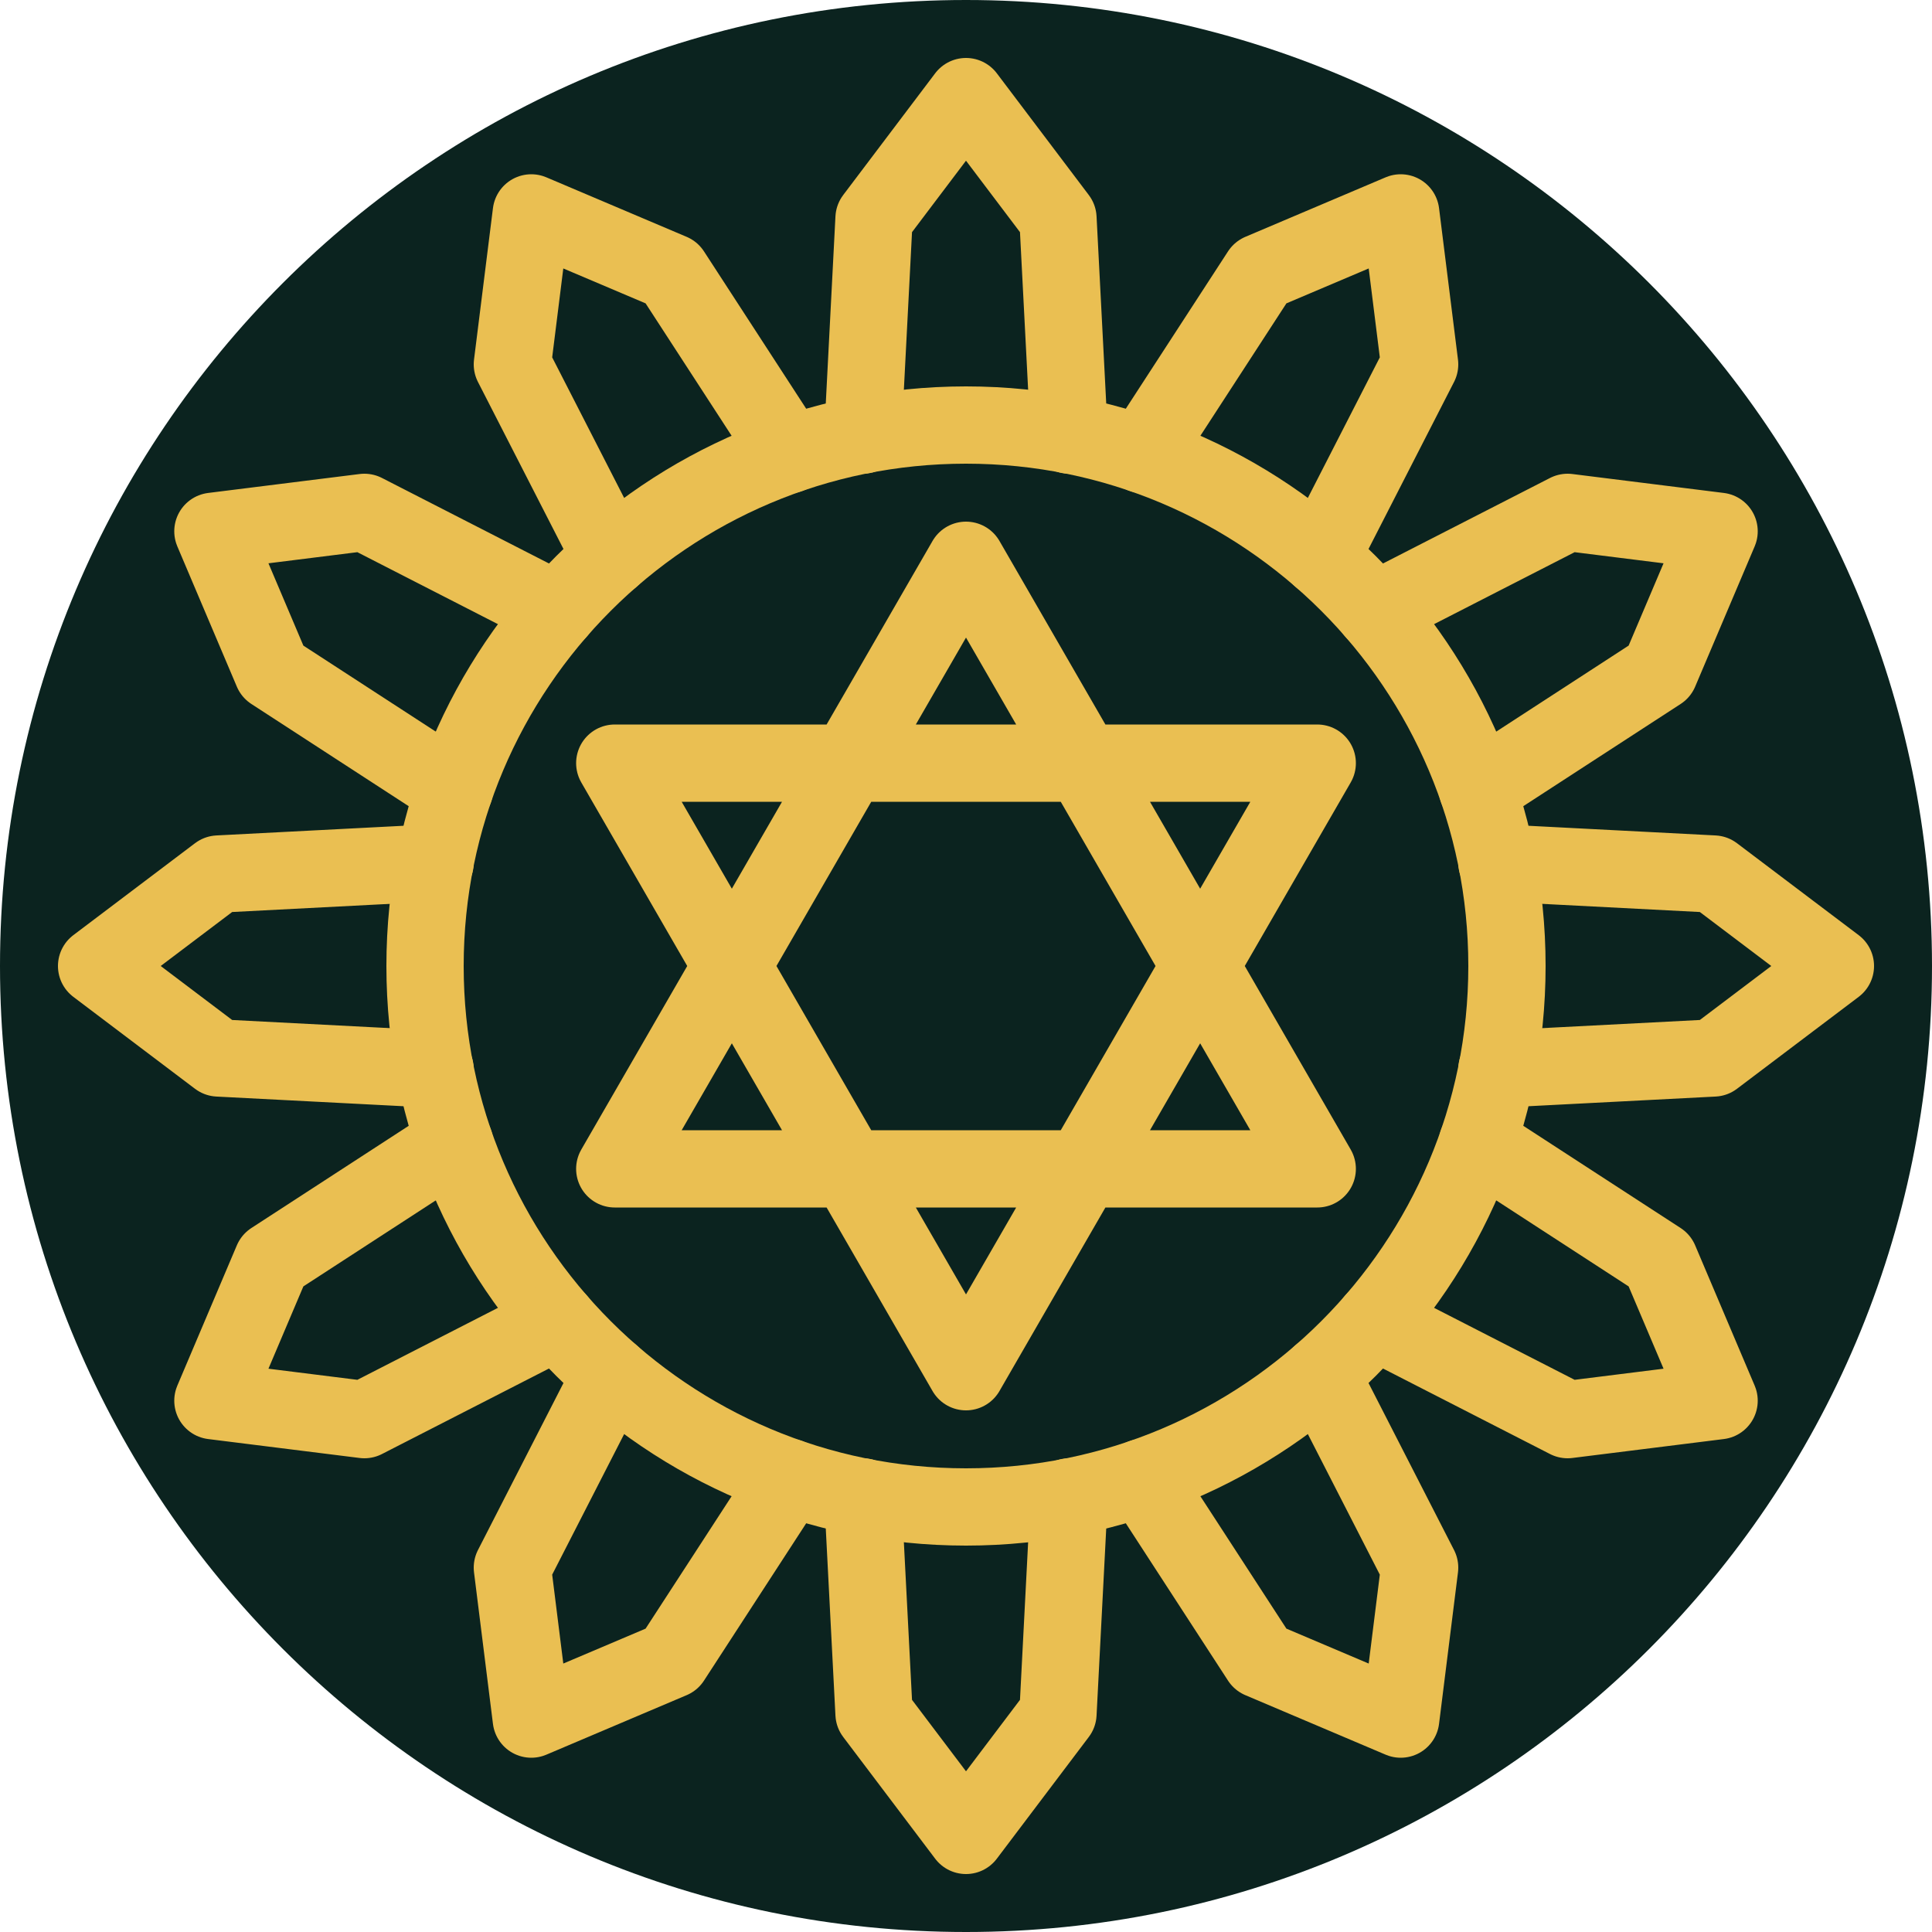
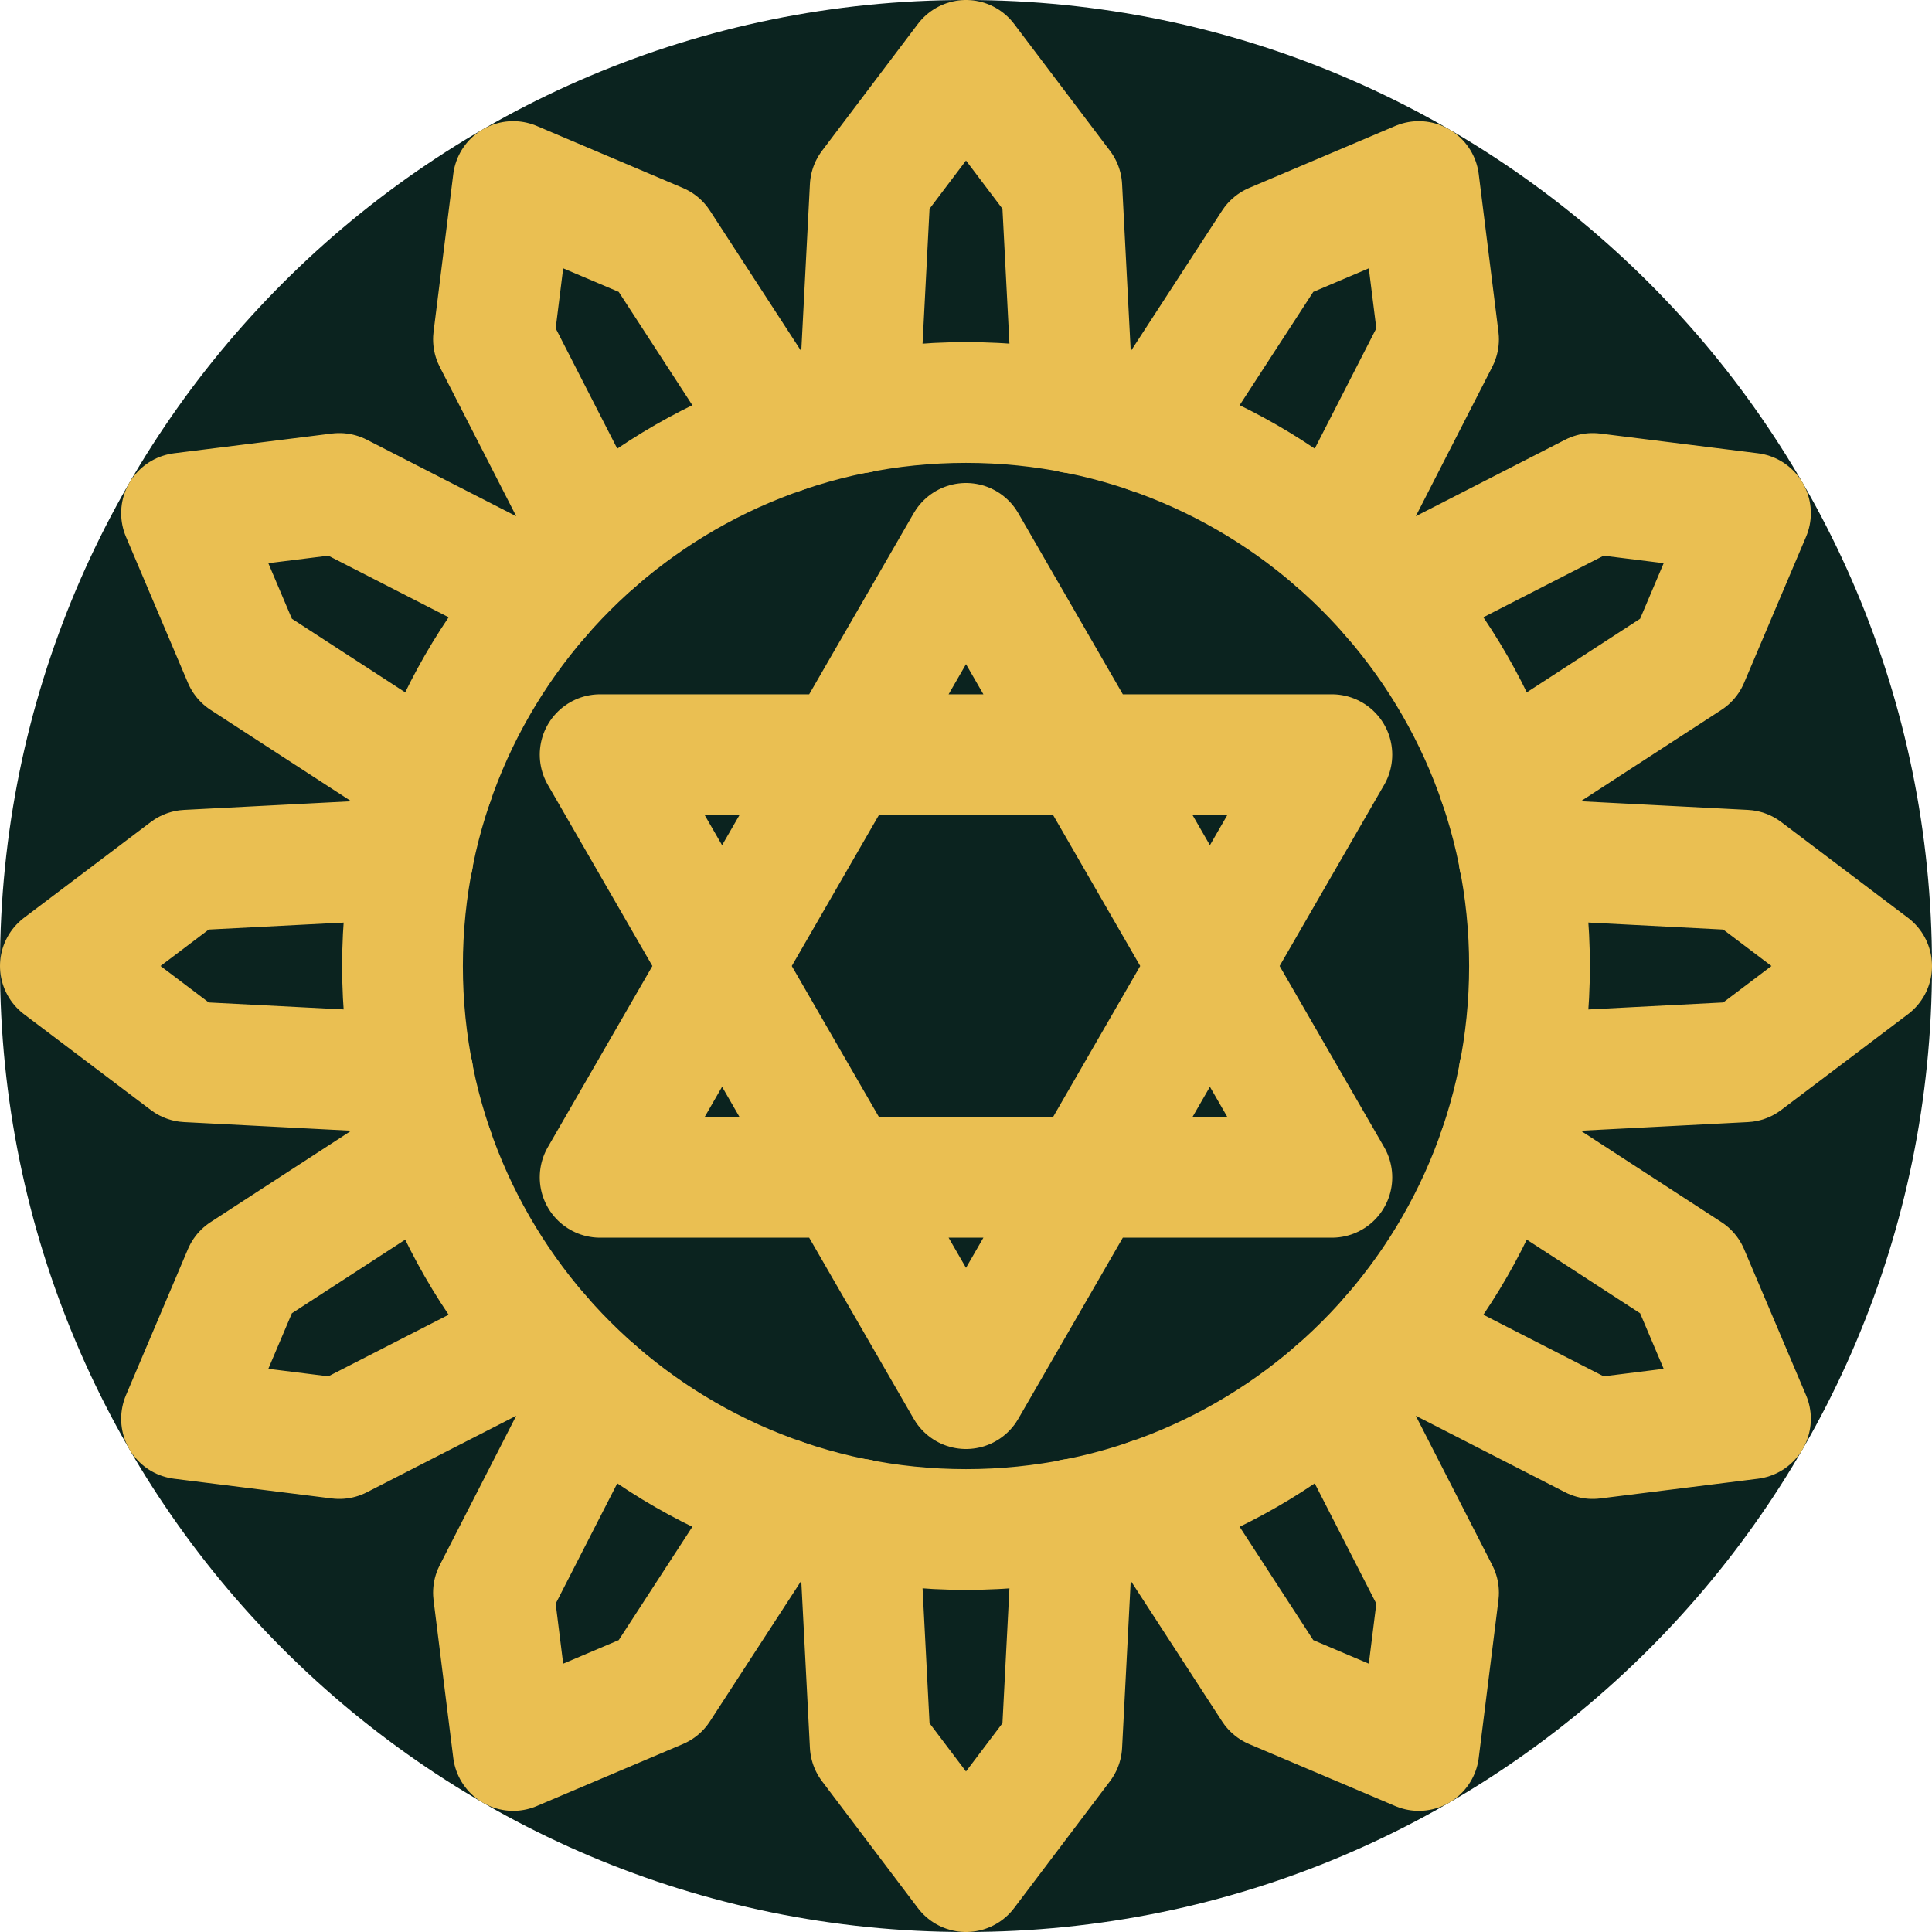
- <svg xmlns="http://www.w3.org/2000/svg" viewBox="-25 -25 50 50">
-   <circle r="25" fill="#0b231f" />
-   <g fill="none" stroke="#eabf52" stroke-width="2" stroke-linejoin="round" stroke-linecap="round">
+ <svg xmlns="http://www.w3.org/2000/svg" viewBox="-24 -24 48 48">
+   <circle r="24" fill="#0b231f" />
+   <g fill="none" stroke="#eabf52" stroke-width="3" stroke-linejoin="round" stroke-linecap="round">
    <path d="M0.00 -10.50 L9.09 5.25 L-9.09 5.25 ZM0.00 10.50 L-9.09 -5.25 L9.09 -5.25 Z" />
    <circle r="14" />
    <path d="M-2.67 -13.74 L-2.38 -19.35 L0.00 -22.50 L2.38 -19.35 L2.67 -13.74M4.56 -13.24 L7.62 -17.95 L11.25 -19.49 L11.74 -15.57 L9.18 -10.57M10.57 -9.18 L15.57 -11.74 L19.49 -11.25 L17.95 -7.62 L13.24 -4.56M13.74 -2.67 L19.35 -2.38 L22.50 0.00 L19.35 2.38 L13.74 2.67M13.24 4.56 L17.95 7.62 L19.49 11.25 L15.57 11.74 L10.57 9.18M9.18 10.57 L11.74 15.57 L11.25 19.49 L7.62 17.95 L4.56 13.24M2.67 13.74 L2.38 19.35 L0.00 22.50 L-2.38 19.35 L-2.67 13.74M-4.56 13.24 L-7.62 17.95 L-11.25 19.49 L-11.74 15.57 L-9.18 10.57M-10.57 9.18 L-15.57 11.74 L-19.49 11.25 L-17.95 7.62 L-13.24 4.56M-13.74 2.67 L-19.35 2.38 L-22.50 0.00 L-19.35 -2.38 L-13.74 -2.67M-13.24 -4.56 L-17.95 -7.62 L-19.49 -11.25 L-15.57 -11.74 L-10.57 -9.18M-9.18 -10.57 L-11.74 -15.57 L-11.25 -19.49 L-7.62 -17.95 L-4.56 -13.24" />
  </g>
</svg>
